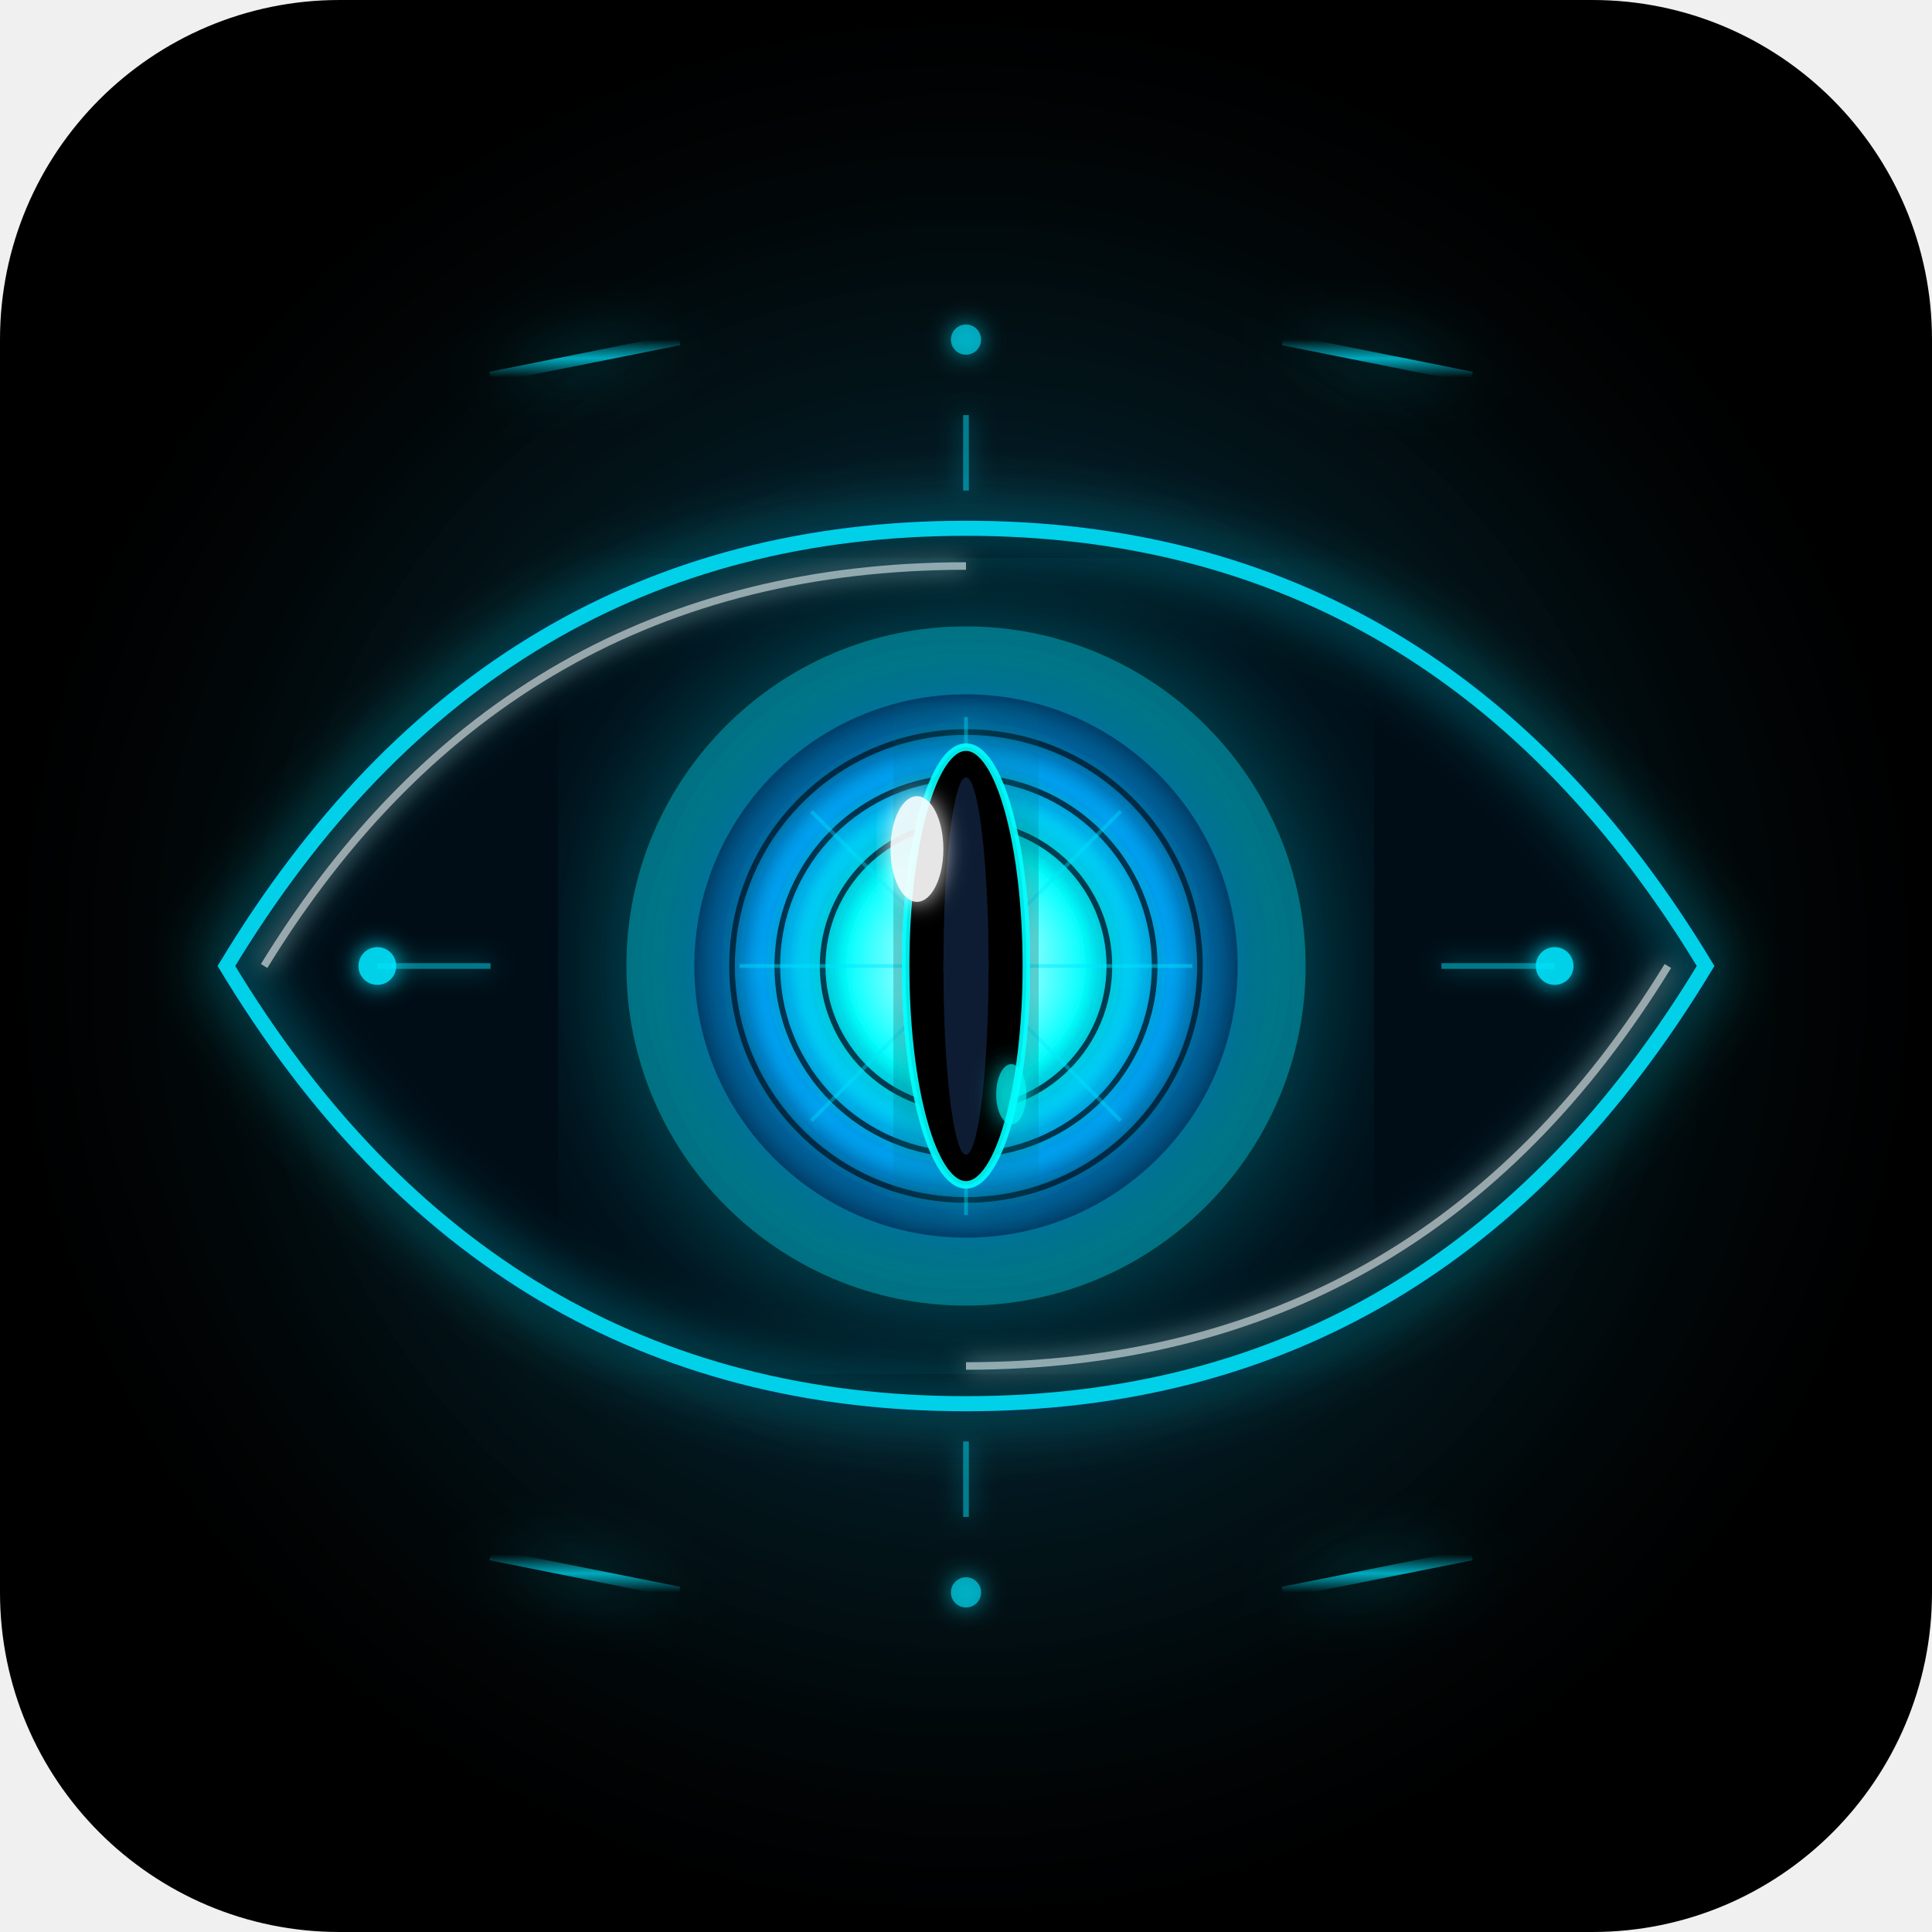
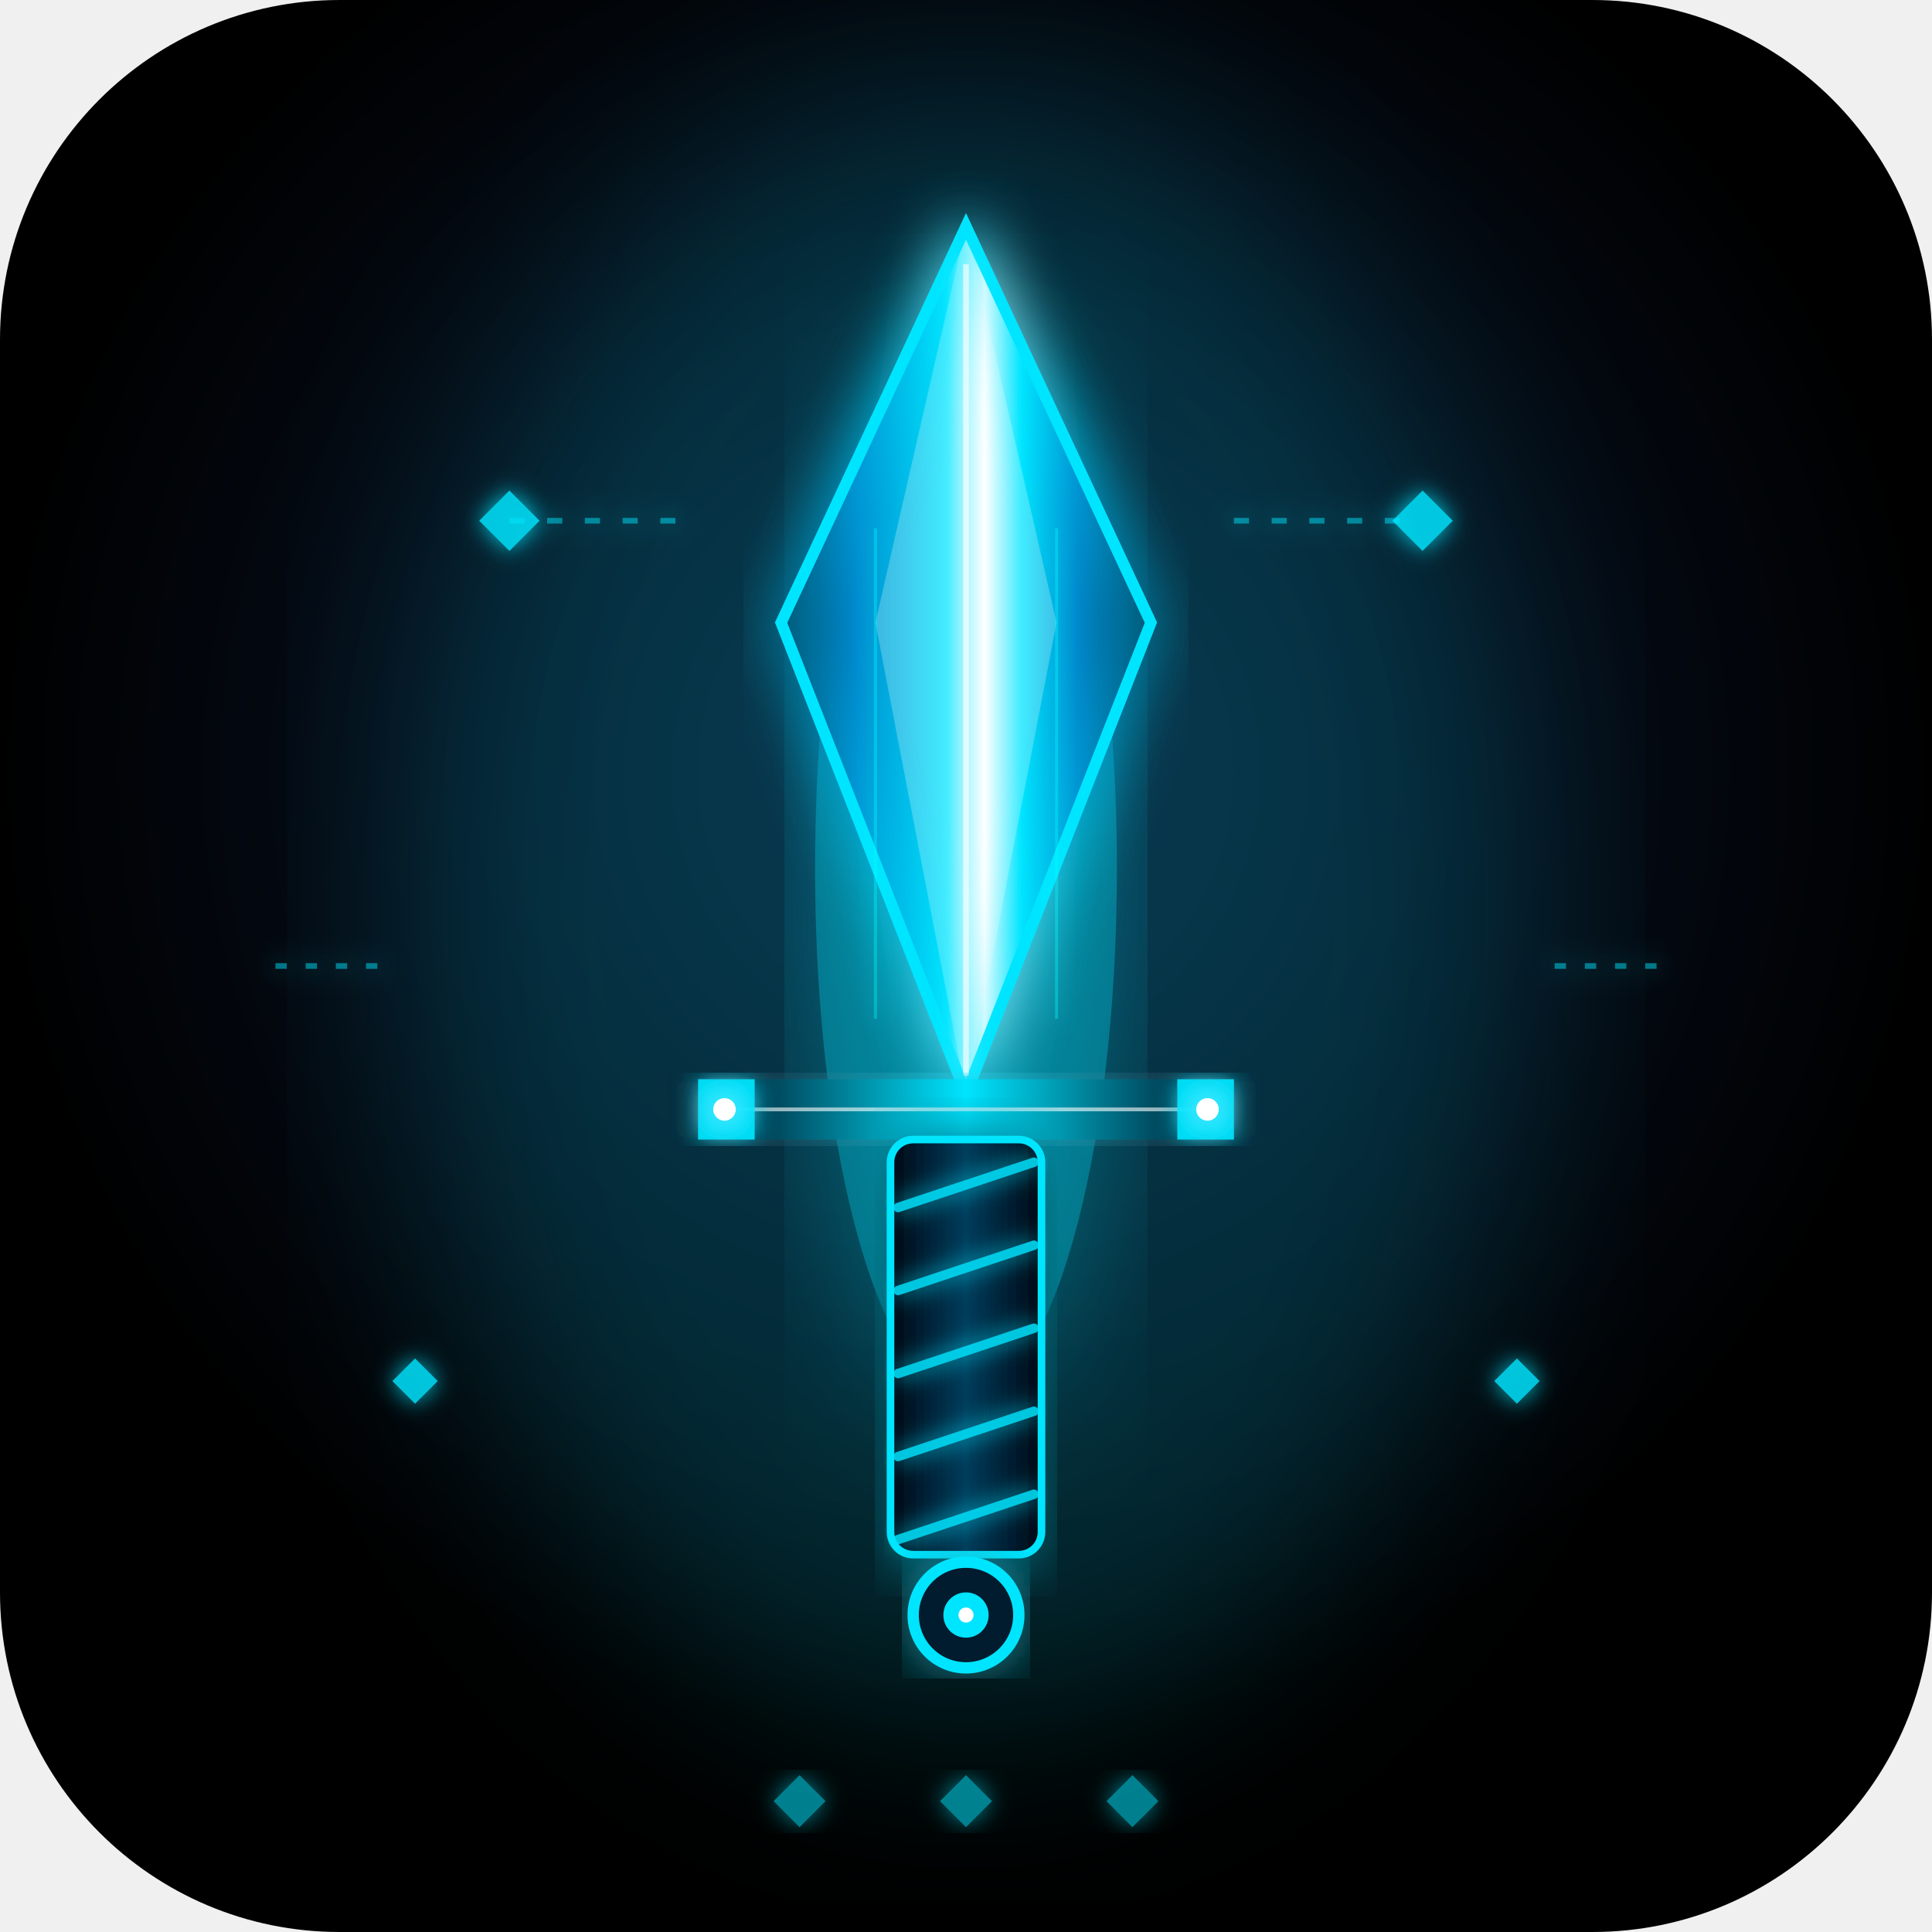
<svg xmlns="http://www.w3.org/2000/svg" viewBox="0 0 512 512">
  <defs>
-     <radialGradient id="bg" cx="50%" cy="50%">
-       <stop offset="0%" stop-color="#06121f" />
-       <stop offset="60%" stop-color="#020608" />
+     <radialGradient id="bg" cx="50%" cy="40%">
+       <stop offset="0%" stop-color="#0a1f38" />
+       <stop offset="55%" stop-color="#050d1a" />
      <stop offset="100%" stop-color="#000" />
    </radialGradient>
-     <radialGradient id="auraOuter" cx="50%" cy="50%">
-       <stop offset="0%" stop-color="#00e5ff" stop-opacity="0.55" />
-       <stop offset="40%" stop-color="#00b0ff" stop-opacity="0.15" />
-       <stop offset="100%" stop-color="#00e5ff" stop-opacity="0" />
-     </radialGradient>
-     <radialGradient id="irisGrad" cx="50%" cy="50%">
-       <stop offset="0%" stop-color="#ffffff" />
-       <stop offset="20%" stop-color="#a0ffff" />
-       <stop offset="45%" stop-color="#00ffff" />
-       <stop offset="75%" stop-color="#00aaff" />
-       <stop offset="100%" stop-color="#003d66" />
-     </radialGradient>
-     <radialGradient id="irisCenter" cx="50%" cy="50%">
-       <stop offset="0%" stop-color="#ffffff" stop-opacity="1" />
-       <stop offset="40%" stop-color="#00ffff" stop-opacity="0.9" />
-       <stop offset="100%" stop-color="#00e5ff" stop-opacity="0" />
-     </radialGradient>
-     <linearGradient id="slash" x1="0%" y1="0%" x2="0%" y2="100%">
+     <linearGradient id="bladeGrad" x1="0%" y1="0%" x2="100%" y2="0%">
+       <stop offset="0%" stop-color="#003d5c" />
+       <stop offset="20%" stop-color="#0088cc" />
+       <stop offset="45%" stop-color="#00e5ff" />
+       <stop offset="55%" stop-color="#ffffff" />
+       <stop offset="65%" stop-color="#00e5ff" />
+       <stop offset="80%" stop-color="#0088cc" />
+       <stop offset="100%" stop-color="#003d5c" />
+     </linearGradient>
+     <linearGradient id="bladeEdge" x1="0%" y1="0%" x2="0%" y2="100%">
      <stop offset="0%" stop-color="#00e5ff" stop-opacity="0" />
      <stop offset="50%" stop-color="#00e5ff" stop-opacity="0.9" />
      <stop offset="100%" stop-color="#00e5ff" stop-opacity="0" />
+     </linearGradient>
+     <linearGradient id="guardGrad" x1="0%" y1="0%" x2="100%" y2="0%">
+       <stop offset="0%" stop-color="#001a2e" />
+       <stop offset="50%" stop-color="#00e5ff" />
+       <stop offset="100%" stop-color="#001a2e" />
+     </linearGradient>
+     <linearGradient id="handleGrad" x1="0%" y1="0%" x2="100%" y2="0%">
+       <stop offset="0%" stop-color="#000814" />
+       <stop offset="50%" stop-color="#003d5c" />
+       <stop offset="100%" stop-color="#000814" />
    </linearGradient>
    <filter id="glowSm">
      <feGaussianBlur stdDeviation="3" result="b" />
      <feMerge>
        <feMergeNode in="b" />
        <feMergeNode in="SourceGraphic" />
      </feMerge>
    </filter>
    <filter id="glowMd">
      <feGaussianBlur stdDeviation="8" result="b" />
      <feMerge>
        <feMergeNode in="b" />
        <feMergeNode in="SourceGraphic" />
      </feMerge>
    </filter>
    <filter id="glowBig">
      <feGaussianBlur stdDeviation="20" result="b" />
      <feMerge>
        <feMergeNode in="b" />
        <feMergeNode in="SourceGraphic" />
      </feMerge>
    </filter>
    <filter id="auraBlur">
-       <feGaussianBlur stdDeviation="30" />
+       <feGaussianBlur stdDeviation="26" />
    </filter>
  </defs>
  <rect width="512" height="512" rx="90" fill="url(#bg)" />
-   <ellipse cx="256" cy="256" rx="220" ry="220" fill="url(#auraOuter)" filter="url(#auraBlur)" />
-   <g filter="url(#glowBig)" opacity="0.85">
-     <ellipse cx="256" cy="256" rx="140" ry="90" fill="#00e5ff" opacity="0.35" />
+   <ellipse cx="256" cy="240" rx="150" ry="220" fill="#00e5ff" opacity="0.15" filter="url(#auraBlur)" />
+   <g filter="url(#glowBig)" opacity="0.65">
+     <ellipse cx="256" cy="230" rx="40" ry="140" fill="#00e5ff" opacity="0.5" />
  </g>
  <g filter="url(#glowMd)">
-     <path d="M 60 256 Q 130 140 256 140 Q 382 140 452 256 Q 382 372 256 372 Q 130 372 60 256 Z" fill="#000814" />
+     <polygon points="256,60 305,165 256,290 207,165" fill="url(#bladeGrad)" />
+     <polygon points="256,60 280,165 256,290 232,165" fill="#ffffff" opacity="0.25" />
  </g>
-   <g filter="url(#glowMd)" fill="none" stroke="#00e5ff" stroke-width="4" opacity="0.9">
-     <path d="M 60 256 Q 130 140 256 140 Q 382 140 452 256 Q 382 372 256 372 Q 130 372 60 256 Z" />
+   <g filter="url(#glowMd)" fill="none" stroke="#00e5ff" stroke-width="3" stroke-linejoin="miter">
+     <polygon points="256,60 305,165 256,290 207,165" />
  </g>
-   <g filter="url(#glowSm)" opacity="0.6">
-     <path d="M 70 256 Q 135 150 256 150" fill="none" stroke="#ffffff" stroke-width="2" />
-     <path d="M 256 362 Q 377 362 442 256" fill="none" stroke="#ffffff" stroke-width="2" />
-   </g>
-   <g filter="url(#glowBig)" opacity="0.7">
-     <ellipse cx="256" cy="256" rx="90" ry="90" fill="#00e5ff" opacity="0.55" />
+   <g filter="url(#glowSm)" opacity="0.9">
+     <line x1="256" y1="70" x2="256" y2="285" stroke="#ffffff" stroke-width="1.5" opacity="0.7" />
+     <line x1="232" y1="140" x2="232" y2="270" stroke="#00ffff" stroke-width="0.8" opacity="0.4" />
+     <line x1="280" y1="140" x2="280" y2="270" stroke="#00ffff" stroke-width="0.8" opacity="0.4" />
  </g>
  <g filter="url(#glowMd)">
-     <ellipse cx="256" cy="256" rx="72" ry="72" fill="url(#irisGrad)" />
+     <rect x="190" y="286" width="132" height="16" rx="3" fill="url(#guardGrad)" />
+     <line x1="190" y1="294" x2="322" y2="294" stroke="#ffffff" stroke-width="1" opacity="0.6" />
  </g>
-   <g filter="url(#glowSm)" opacity="0.85" fill="none" stroke="#001a2e" stroke-width="1.5">
-     <ellipse cx="256" cy="256" rx="62" ry="62" />
-     <ellipse cx="256" cy="256" rx="50" ry="50" />
-     <ellipse cx="256" cy="256" rx="38" ry="38" />
+   <g filter="url(#glowSm)" fill="#00e5ff">
+     <polygon points="185,286 200,286 200,302 185,302" opacity="0.9" />
+     <polygon points="312,286 327,286 327,302 312,302" opacity="0.9" />
+     <circle cx="192" cy="294" r="3" fill="#ffffff" />
+     <circle cx="320" cy="294" r="3" fill="#ffffff" />
  </g>
-   <g filter="url(#glowSm)" opacity="0.9">
-     <line x1="256" y1="190" x2="256" y2="322" stroke="#00e5ff" stroke-width="1" opacity="0.5" />
-     <line x1="196" y1="256" x2="316" y2="256" stroke="#00e5ff" stroke-width="1" opacity="0.5" />
-     <line x1="215" y1="215" x2="297" y2="297" stroke="#00e5ff" stroke-width="1" opacity="0.4" />
-     <line x1="297" y1="215" x2="215" y2="297" stroke="#00e5ff" stroke-width="1" opacity="0.4" />
+   <g filter="url(#glowMd)">
+     <rect x="236" y="302" width="40" height="110" rx="6" fill="url(#handleGrad)" stroke="#00e5ff" stroke-width="2" />
  </g>
-   <g filter="url(#glowBig)">
-     <ellipse cx="256" cy="256" rx="16" ry="58" fill="#000000" />
-     <ellipse cx="256" cy="256" rx="16" ry="58" fill="none" stroke="#00ffff" stroke-width="2" opacity="0.9" />
-     <ellipse cx="256" cy="256" rx="6" ry="50" fill="#0a1a30" />
+   <g stroke="#00e5ff" stroke-width="2.5" opacity="0.85" filter="url(#glowSm)" fill="none" stroke-linecap="round">
+     <line x1="238" y1="320" x2="274" y2="308" />
+     <line x1="238" y1="342" x2="274" y2="330" />
+     <line x1="238" y1="364" x2="274" y2="352" />
+     <line x1="238" y1="386" x2="274" y2="374" />
+     <line x1="238" y1="408" x2="274" y2="396" />
  </g>
-   <g filter="url(#glowSm)" opacity="0.9">
-     <ellipse cx="243" cy="225" rx="7" ry="14" fill="#ffffff" />
-     <ellipse cx="268" cy="290" rx="4" ry="8" fill="#00ffff" opacity="0.7" />
+   <g filter="url(#glowMd)">
+     <circle cx="256" cy="428" r="14" fill="#001a2e" stroke="#00e5ff" stroke-width="3" />
+     <circle cx="256" cy="428" r="6" fill="#00e5ff" />
+     <circle cx="256" cy="428" r="2" fill="#ffffff" />
  </g>
-   <g filter="url(#glowMd)" stroke="url(#slash)" stroke-width="3" fill="none" opacity="0.8">
-     <path d="M 130 100 L 180 90" />
-     <path d="M 340 90 L 390 100" />
-     <path d="M 130 412 L 180 422" />
-     <path d="M 340 422 L 390 412" />
-   </g>
-   <g filter="url(#glowSm)" opacity="0.9">
-     <circle cx="100" cy="256" r="5" fill="#00e5ff" />
-     <circle cx="412" cy="256" r="5" fill="#00e5ff" />
-     <circle cx="256" cy="90" r="4" fill="#00e5ff" opacity="0.7" />
-     <circle cx="256" cy="422" r="4" fill="#00e5ff" opacity="0.7" />
+   <g filter="url(#glowSm)" fill="#00e5ff" opacity="0.85">
+     <polygon points="135,130 143,138 135,146 127,138" />
+     <polygon points="377,130 385,138 377,146 369,138" />
+     <polygon points="110,360 116,366 110,372 104,366" />
+     <polygon points="402,360 408,366 402,372 396,366" />
  </g>
  <g filter="url(#glowSm)" stroke="#00e5ff" stroke-width="1.5" opacity="0.5">
-     <line x1="100" y1="256" x2="130" y2="256" />
-     <line x1="382" y1="256" x2="412" y2="256" />
-     <line x1="256" y1="110" x2="256" y2="130" />
-     <line x1="256" y1="382" x2="256" y2="402" />
+     <line x1="135" y1="138" x2="185" y2="138" stroke-dasharray="4,6" />
+     <line x1="327" y1="138" x2="377" y2="138" stroke-dasharray="4,6" />
+     <line x1="100" y1="256" x2="70" y2="256" stroke-dasharray="3,5" />
+     <line x1="412" y1="256" x2="442" y2="256" stroke-dasharray="3,5" />
+   </g>
+   <g filter="url(#glowSm)" opacity="0.55">
+     <text x="256" y="482" text-anchor="middle" font-family="'Orbitron','Arial',sans-serif" font-size="18" font-weight="900" fill="#00e5ff" letter-spacing="12">◆ ◆ ◆</text>
  </g>
</svg>
